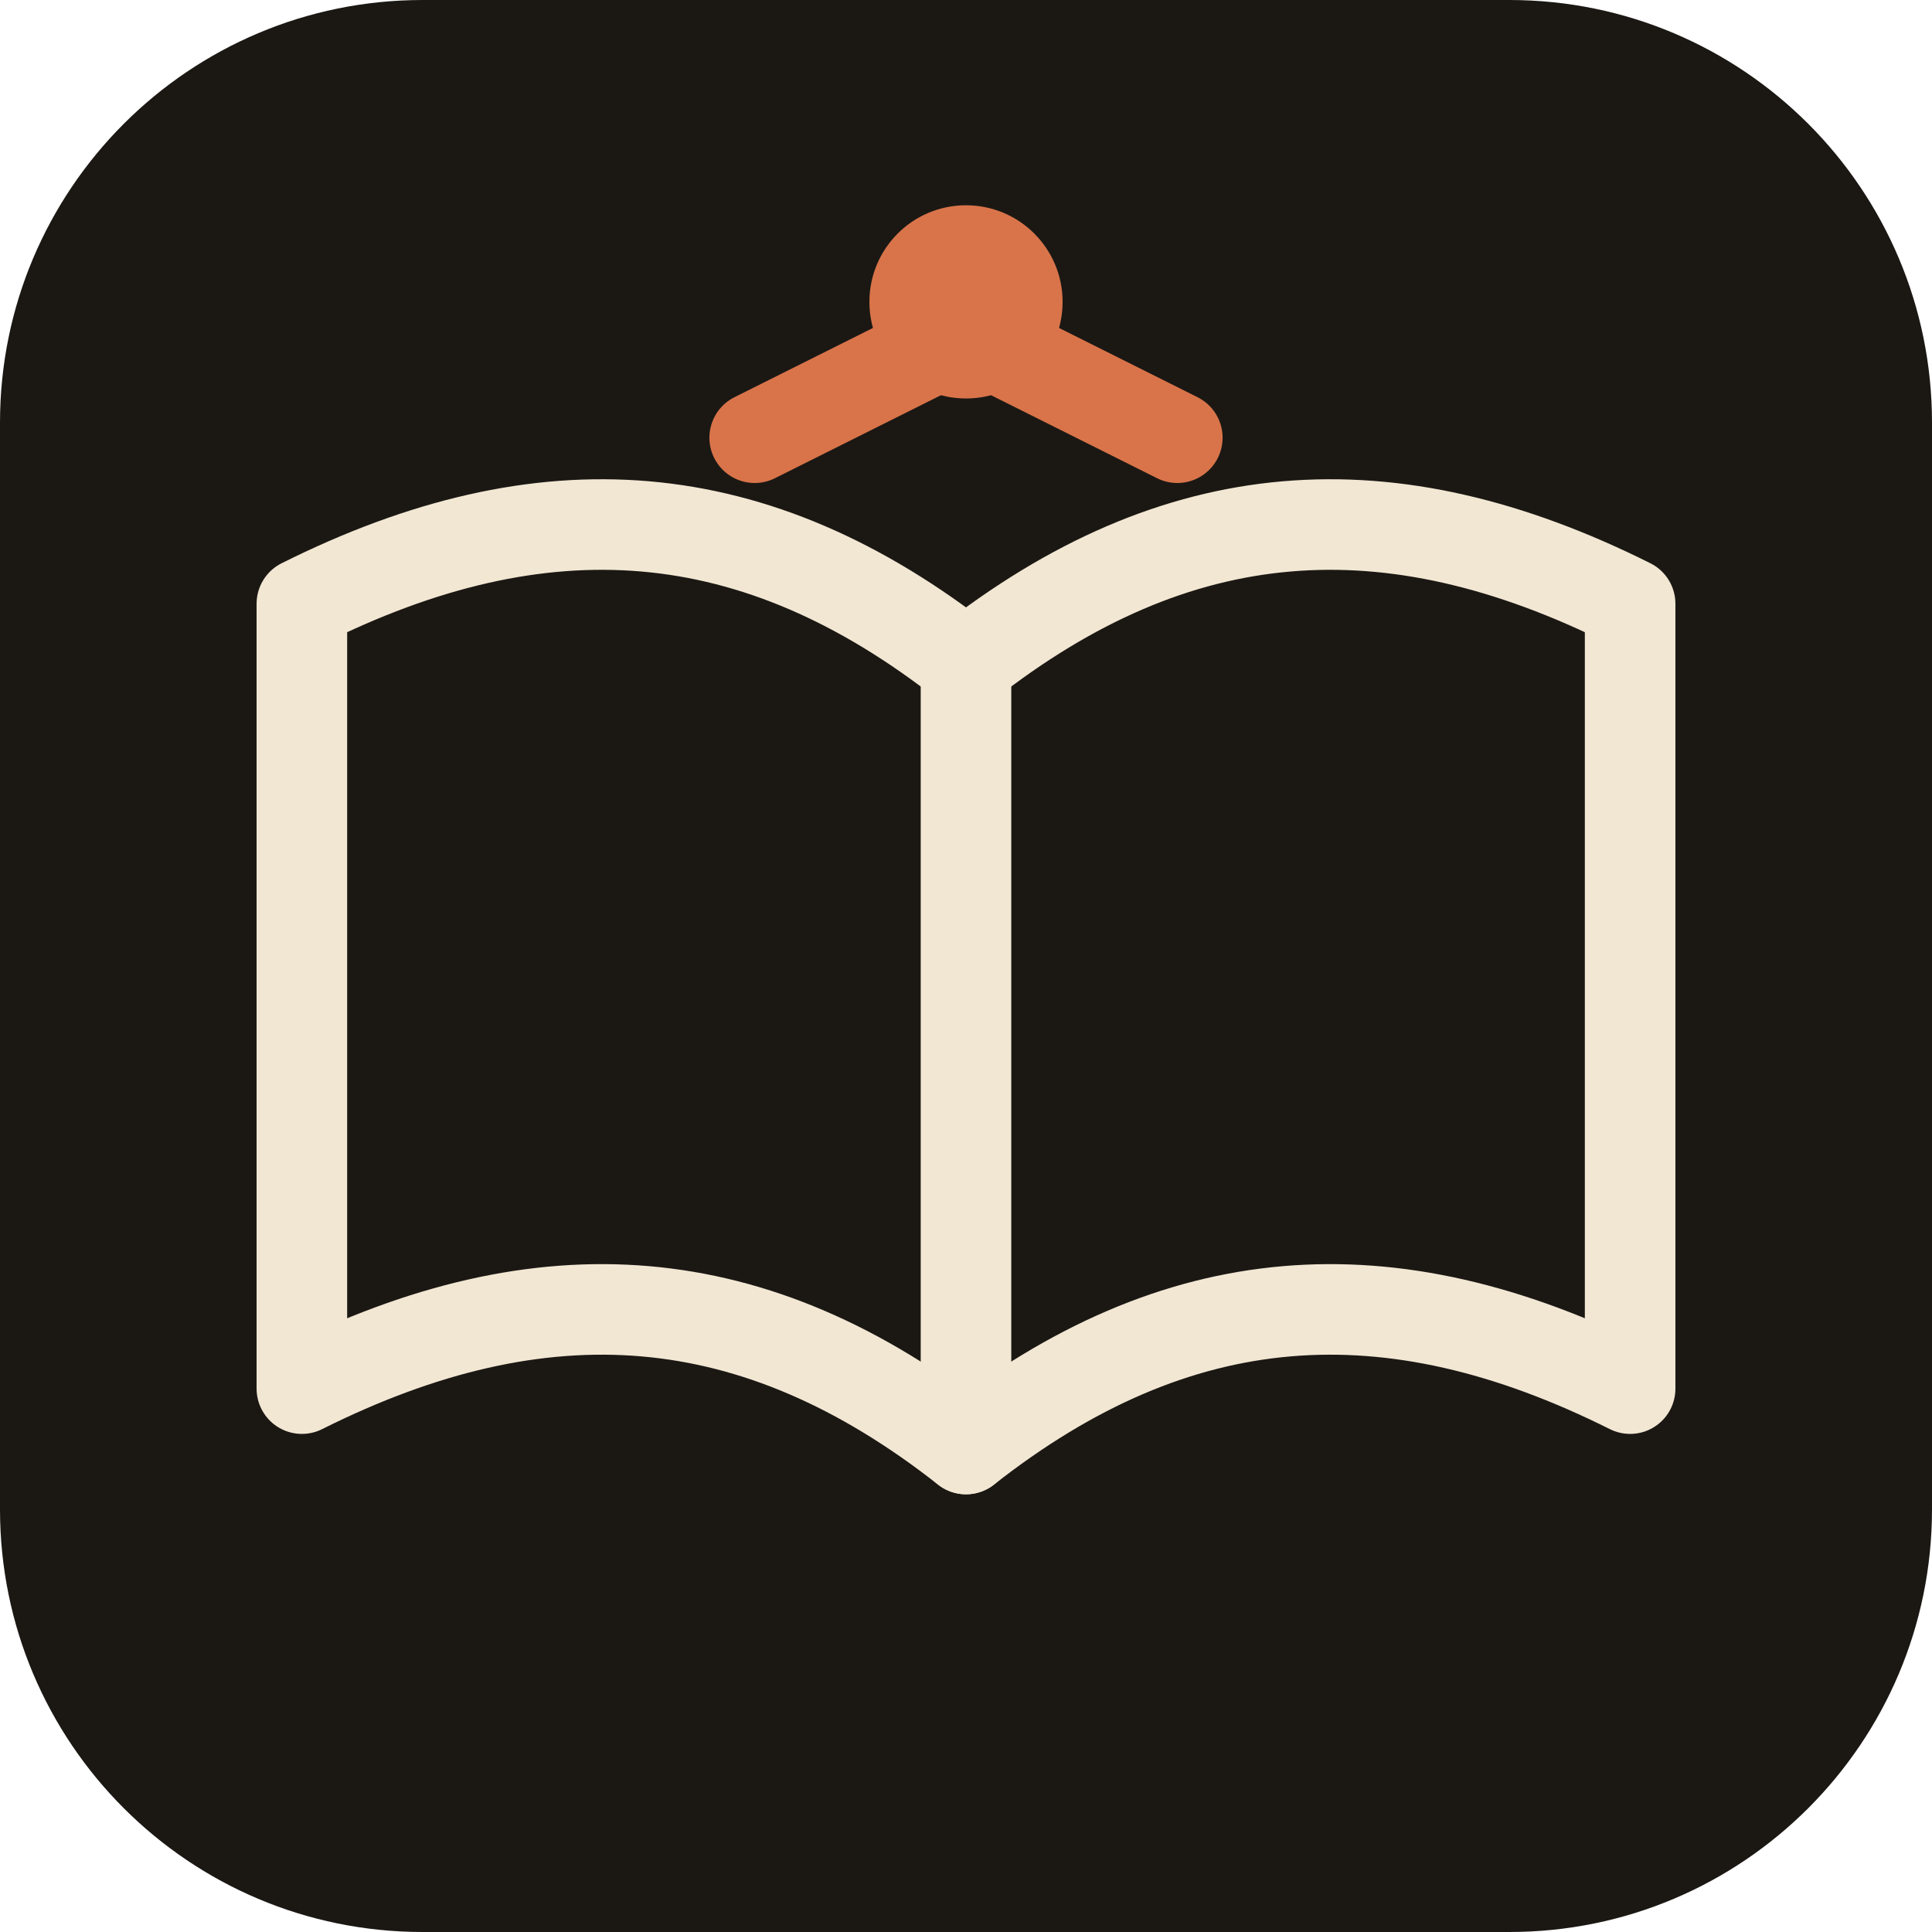
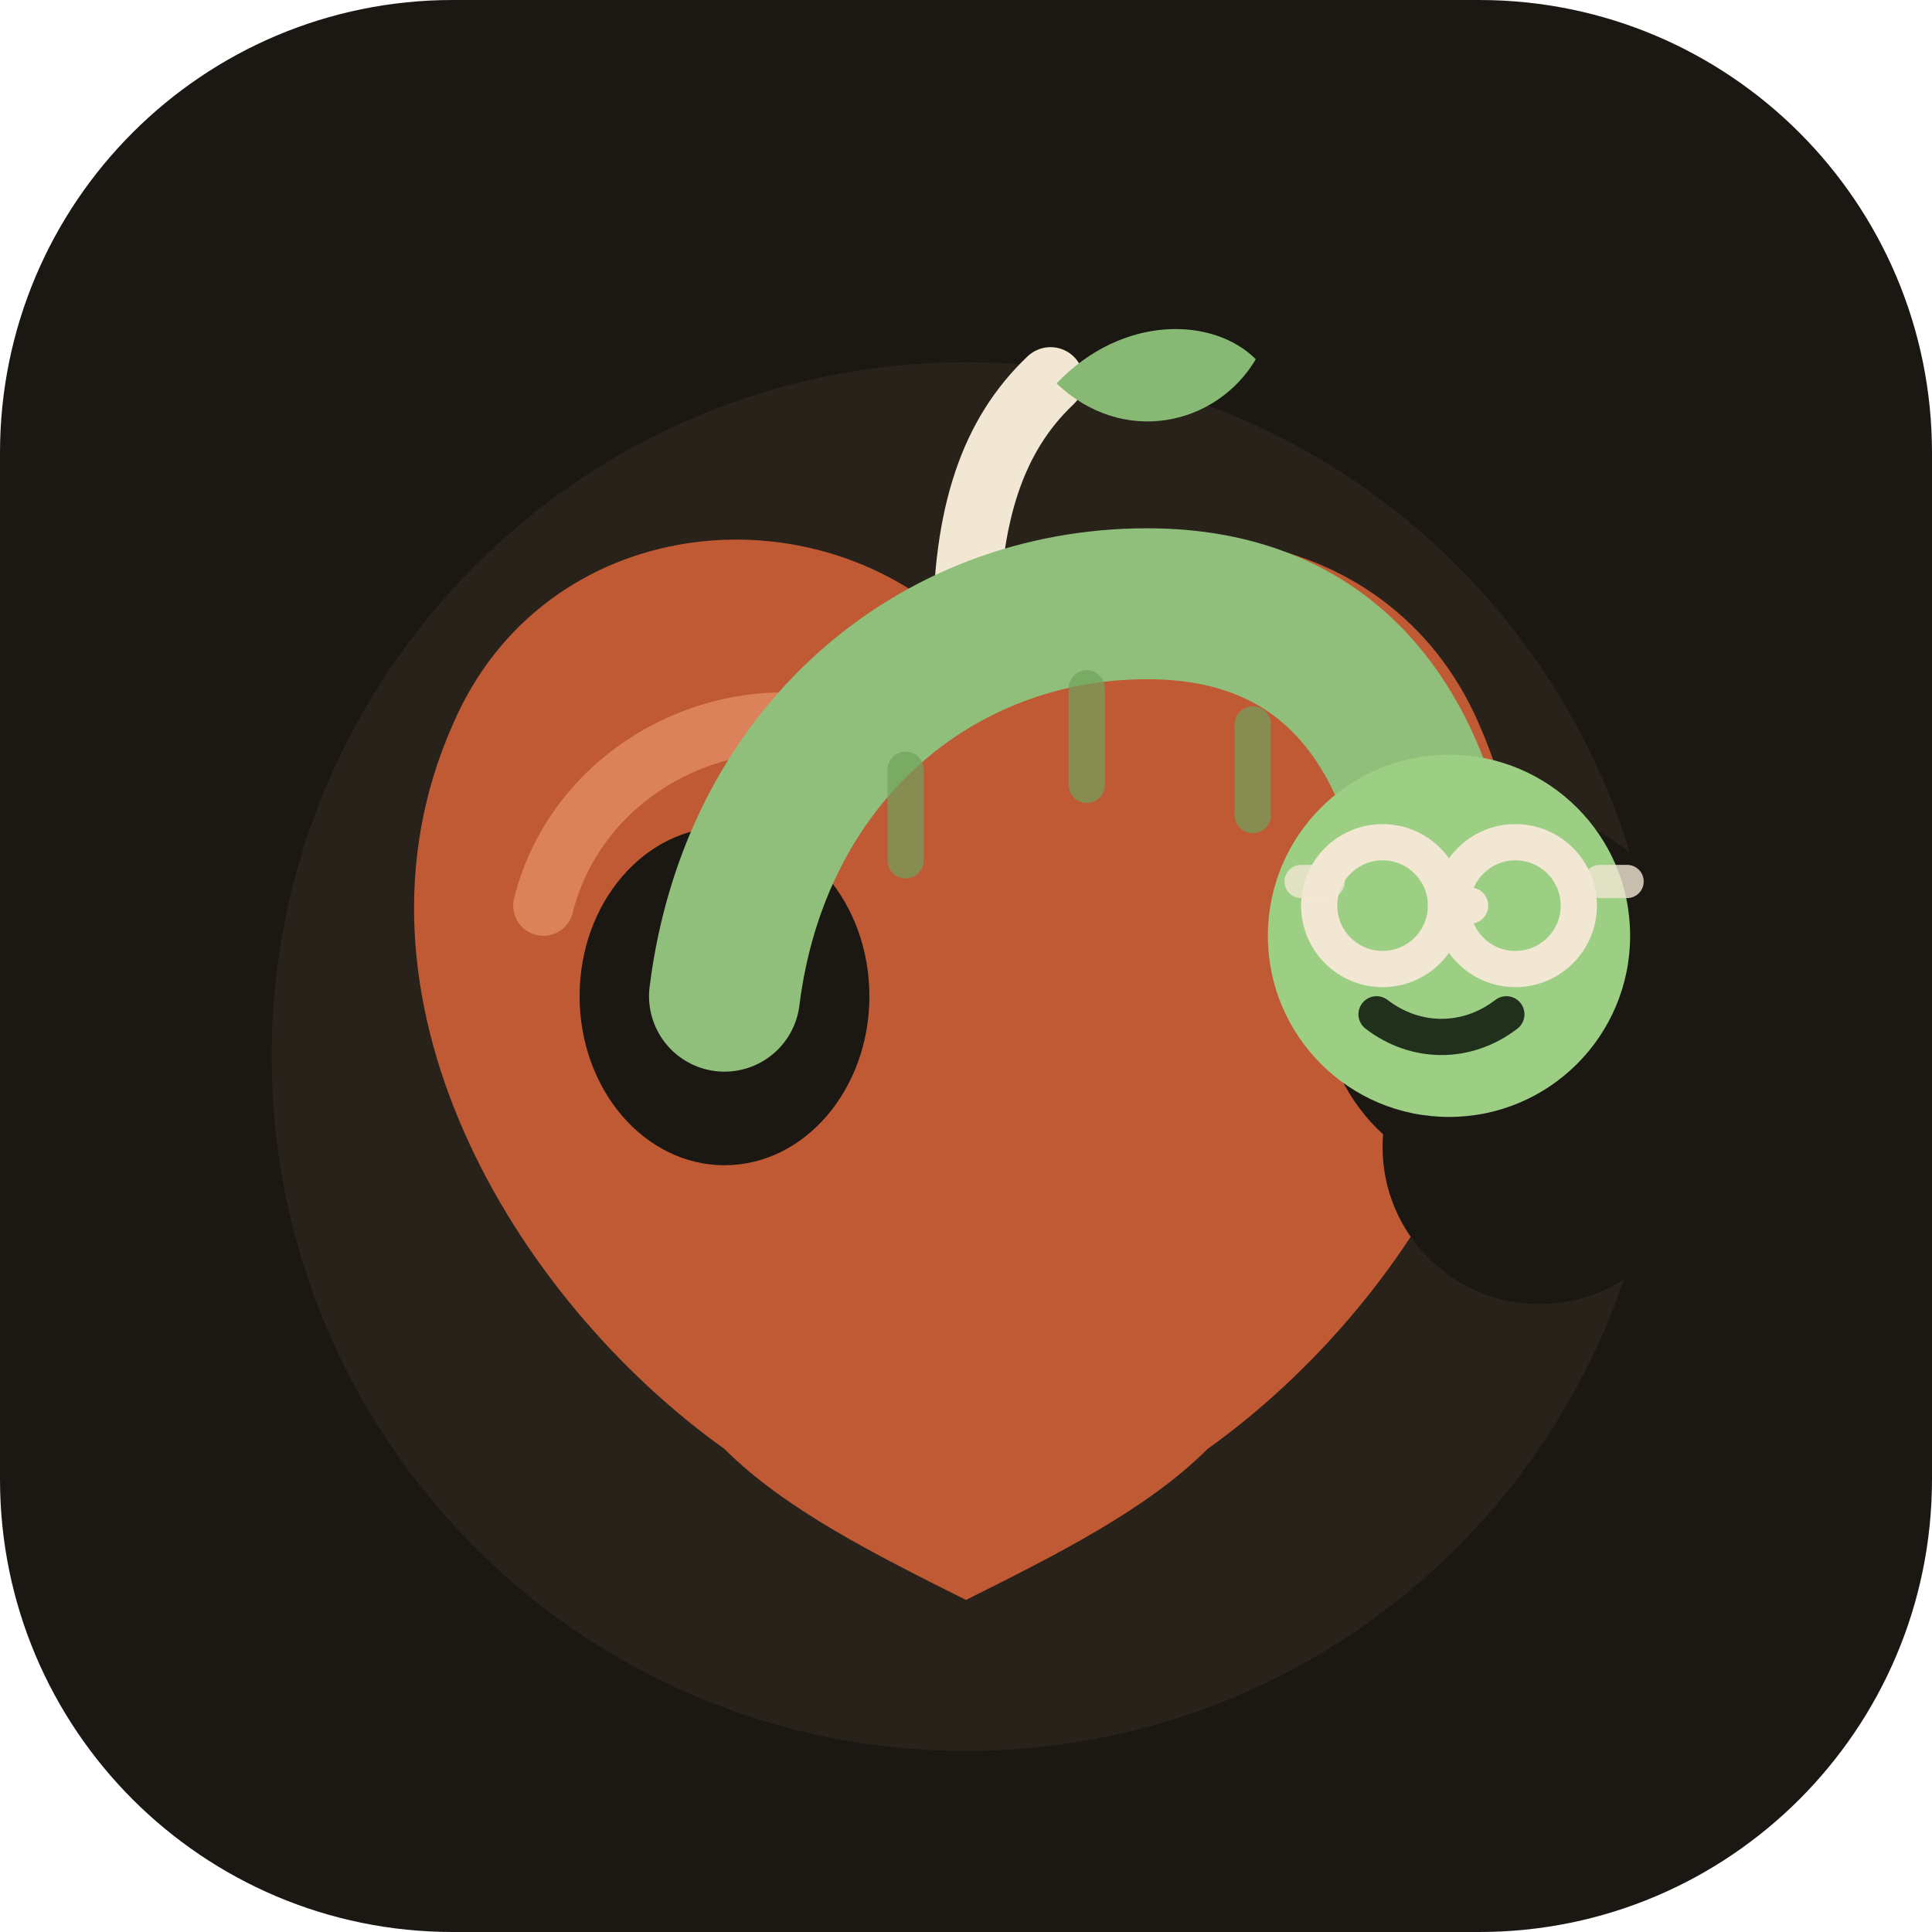
<svg xmlns="http://www.w3.org/2000/svg" viewBox="0 0 64 64">
-   <rect width="64" height="64" rx="14" fill="#1b1814" />
-   <g fill="none" stroke="#f2e7d3" stroke-width="3" stroke-linecap="round" stroke-linejoin="round">
-     <path d="M10 20c8-4 15-3.5 22 2 7-5.5 14-6 22-2v26c-8-4-15-3.5-22 2-7-5.5-14-6-22-2V20Z" />
-     <path d="M32 22v26" />
-   </g>
-   <circle cx="32" cy="10" r="3.2" fill="#d9744a" />
-   <path d="M25 14.5 32 11l7 3.5" fill="none" stroke="#d9744a" stroke-width="3" stroke-linecap="round" />
+   <rect width="64" height="64" rx="15" fill="#1b1814" />
+   <circle cx="32" cy="35" r="23" fill="#28221a" />
+   <path d="M32 21c-5-5-14-4-17 3-4 9 2 19 9 24 2 2 5 3.5 8 5 3-1.5 6-3 8-5 7-5 13-15 9-24-3-7-12-8-17-3Z" fill="#c05a35" />
+   <path d="M18 30c1-4 5-6.5 9-6" fill="none" stroke="#df8a60" stroke-width="2" stroke-linecap="round" opacity=".85" />
+   <path d="M32 21c0-4 .9-6.6 2.8-8.4" fill="none" stroke="#f2e7d3" stroke-width="2.2" stroke-linecap="round" />
+   <path d="M35 12.7c2.2-2.3 5.2-2.2 6.6-.8-1.3 2.2-4.4 2.9-6.6.8Z" fill="#87b974" />
+   <circle cx="50" cy="33" r="6.2" fill="#1b1814" />
+   <circle cx="51" cy="38" r="5.2" fill="#1b1814" />
+   <ellipse cx="24" cy="33" rx="4.8" ry="5.6" fill="#1b1814" />
+   <path d="M24 33c1-8 7-13 14-13 6 0 9.5 4 10 12" fill="none" stroke="#8fbf7a" stroke-width="5" stroke-linecap="round" />
+   <path d="M30 25.5v3M36 22.8v3.2M41.5 24v3" stroke="#6fa25c" stroke-width="1.2" stroke-linecap="round" opacity=".7" />
+   <circle cx="48" cy="31" r="6" fill="#9ccf84" />
+   <circle cx="45.8" cy="30" r="2.1" fill="none" stroke="#f2e7d3" stroke-width="1.2" />
+   <circle cx="50.2" cy="30" r="2.1" fill="none" stroke="#f2e7d3" stroke-width="1.2" />
+   <path d="M47.9 30h.8" stroke="#f2e7d3" stroke-width="1.2" stroke-linecap="round" />
+   <path d="M45.6 33.6c1.3 1 3 1 4.3 0" fill="none" stroke="#21301c" stroke-width="1.2" stroke-linecap="round" />
+   <path d="M44 29.2h-.9M53 29.2h.9" stroke="#f2e7d3" stroke-width="1.1" stroke-linecap="round" opacity=".8" />
</svg>
